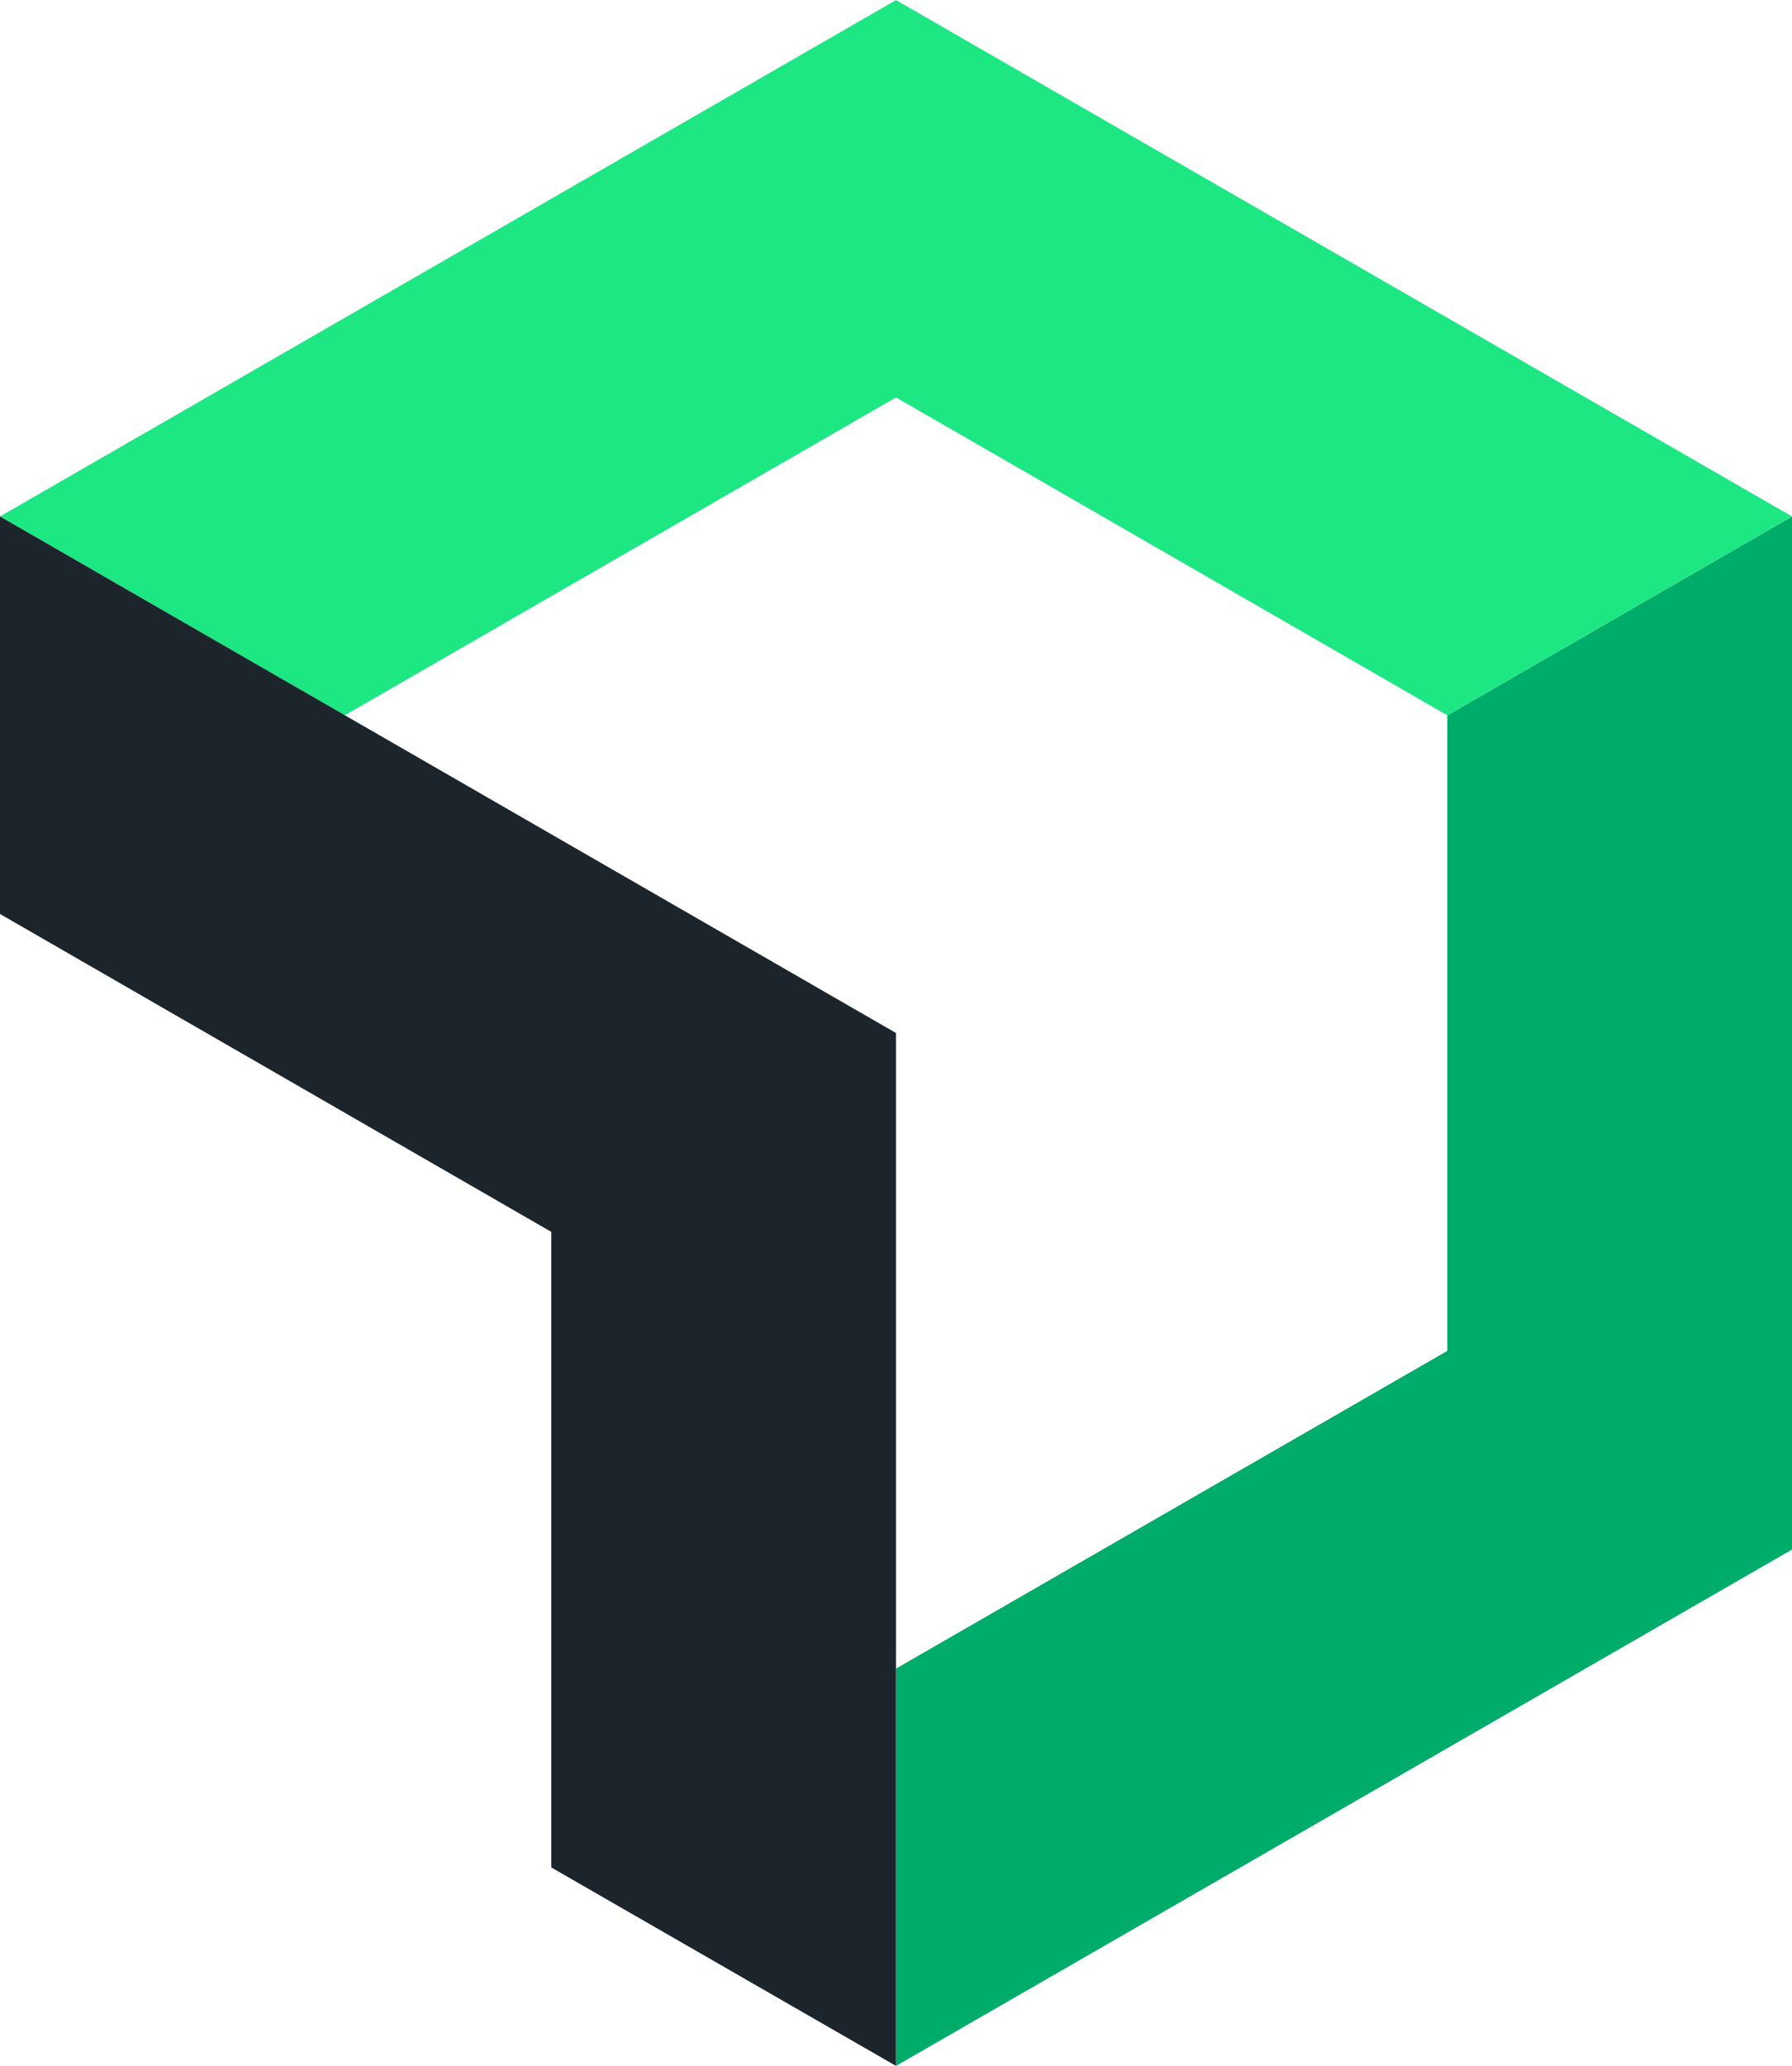
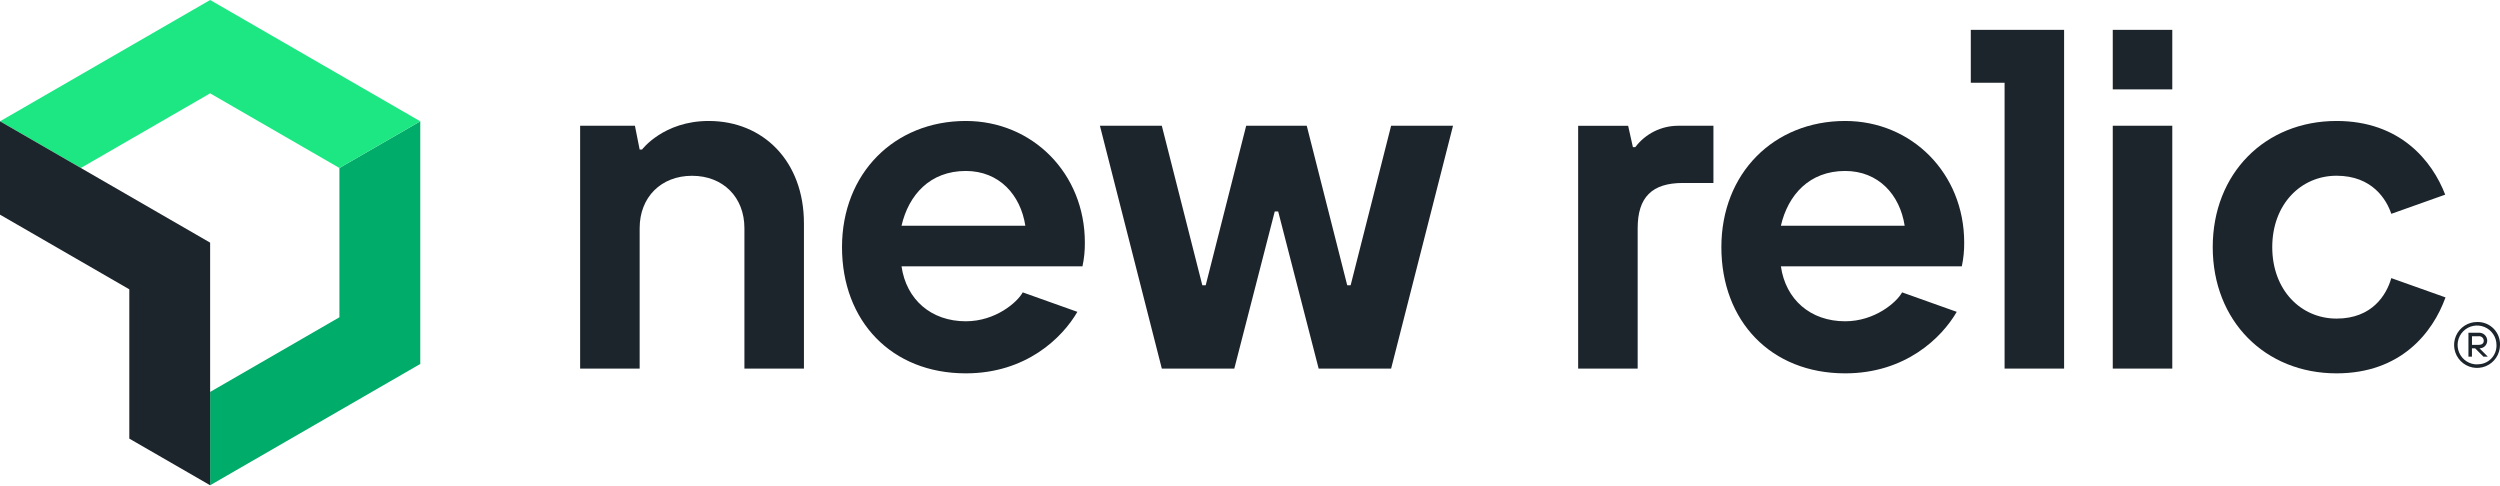
- <svg xmlns="http://www.w3.org/2000/svg" viewBox="0 0 832.8 959.8" width="2169" height="2500">
-   <path d="M672.6 332.3l160.2-92.4v480L416.4 959.8V775.2l256.2-147.6z" fill="#00ac69" />
-   <path d="M416.4 184.6L160.2 332.3 0 239.9 416.4 0l416.4 239.9-160.2 92.4z" fill="#1ce783" />
-   <path d="M256.2 572.3L0 424.6V239.9l416.4 240v479.9l-160.2-92.2z" fill="#1d252c" />
+ <svg xmlns="http://www.w3.org/2000/svg" id="Layer_1" data-name="Layer 1" viewBox="0 0 819 158.97">
+   <defs>
+     <style>.cls-1{fill:#00ac69;}.cls-2{fill:#1ce783;}.cls-3{fill:#1d252c;}</style>
+   </defs>
+   <polygon class="cls-1" points="111.19 55.03 111.19 103.94 68.84 128.4 68.84 158.97 137.68 119.23 137.68 39.74 111.19 55.03" />
+   <polygon class="cls-2" points="68.84 30.58 111.19 55.03 137.68 39.74 137.68 39.74 68.84 0 0 39.74 0 39.74 26.48 55.03 68.84 30.58" />
+   <polygon class="cls-3" points="42.36 94.78 42.36 143.69 68.84 158.97 68.84 79.49 0 39.74 0 70.32 42.36 94.78" />
+   <path class="cls-3" d="M242.17,50.14c-14.82,0-21.84,9.36-21.84,9.36h-.78L218,51.7H200.05v79.56h19.5v-46c0-10.14,7-17.16,17.16-17.16s17.16,7,17.16,17.16v46h19.5V83.68C273.37,63.4,260.11,50.14,242.17,50.14Z" transform="translate(-10 -10.51)" />
+   <polygon class="cls-3" points="442.47 93.45 441.35 93.45 428.09 41.19 408.25 41.19 394.99 93.45 393.88 93.45 380.61 41.19 360.33 41.19 380.61 120.75 404.36 120.75 417.61 69.27 418.73 69.27 431.99 120.75 455.73 120.75 476.01 41.19 455.73 41.19 442.47 93.45" />
+   <path class="cls-3" d="M545.72,58.72h-.78l-1.56-7H527v79.55h19.5v-46c0-10.14,4.68-14.82,14.82-14.82h10V51.71h-11.6A17.56,17.56,0,0,0,545.72,58.72Z" transform="translate(-10 -10.51)" />
+   <path class="cls-3" d="M614.47,50.14c-23.39,0-40.55,17.16-40.55,41.34s16.19,41.34,40.55,41.34c19.73,0,31.61-11.61,36.56-20.15l-17.9-6.38c-1.77,3.24-8.91,9.47-18.66,9.47-11.37,0-19.49-7.12-21.05-18h59.27a35.38,35.38,0,0,0,.78-7.8C653.47,67.3,636.31,50.14,614.47,50.14ZM593.42,84.46c2.34-10.14,9.36-17.94,21.05-17.94,10.93,0,17.94,7.8,19.5,17.94Z" transform="translate(-10 -10.51)" />
+   <path class="cls-3" d="M326.4,50.14c-23.4,0-40.56,17.16-40.56,41.34S302,132.82,326.4,132.82c19.73,0,31.6-11.61,36.55-20.15l-17.9-6.38c-1.77,3.24-8.9,9.47-18.65,9.47-11.37,0-19.5-7.12-21.06-18h59.28a35.38,35.38,0,0,0,.78-7.8C365.4,67.3,348.24,50.14,326.4,50.14ZM305.34,84.46c2.34-10.14,9.36-17.94,21.06-17.94,10.92,0,17.94,7.8,19.5,17.94Z" transform="translate(-10 -10.51)" />
+   <rect class="cls-3" x="692.14" y="9.78" width="19.5" height="19.5" />
+   <path class="cls-3" d="M775.45,114.88c-11.7,0-21.06-9.36-21.06-23.4s9.36-23.4,21.06-23.4,16.38,7.8,17.94,12.48l17.66-6.28c-4.28-11.11-14.78-24.14-35.6-24.14-23.4,0-40.56,17.16-40.56,41.34s17.16,41.34,40.56,41.34c21,0,31.5-13.24,35.7-24.88l-17.76-6.32C791.83,107.08,787.15,114.88,775.45,114.88Z" transform="translate(-10 -10.51)" />
+   <polygon class="cls-3" points="645.63 27.11 656.7 27.11 656.7 120.75 676.2 120.75 676.2 9.78 645.63 9.78 645.63 27.11" />
+   <rect class="cls-3" x="692.14" y="41.19" width="19.5" height="79.56" />
+   <path class="cls-3" d="M821.59,116a7.52,7.52,0,1,0,7.41,7.52A7.28,7.28,0,0,0,821.59,116Zm0,13.89a6.37,6.37,0,1,1,6.26-6.37A6.12,6.12,0,0,1,821.59,129.85Z" transform="translate(-10 -10.51)" />
+   <path class="cls-3" d="M824.82,122.13a2.64,2.64,0,0,0-2.82-2.62h-3.34v7.84h1.15v-2.72h1.05l2.71,2.72H825l-2.71-2.72A2.53,2.53,0,0,0,824.82,122.13Zm-5,1.35v-2.82H822a1.5,1.5,0,0,1,1.68,1.47c0,.83-.53,1.35-1.68,1.35Z" transform="translate(-10 -10.51)" />
</svg>
